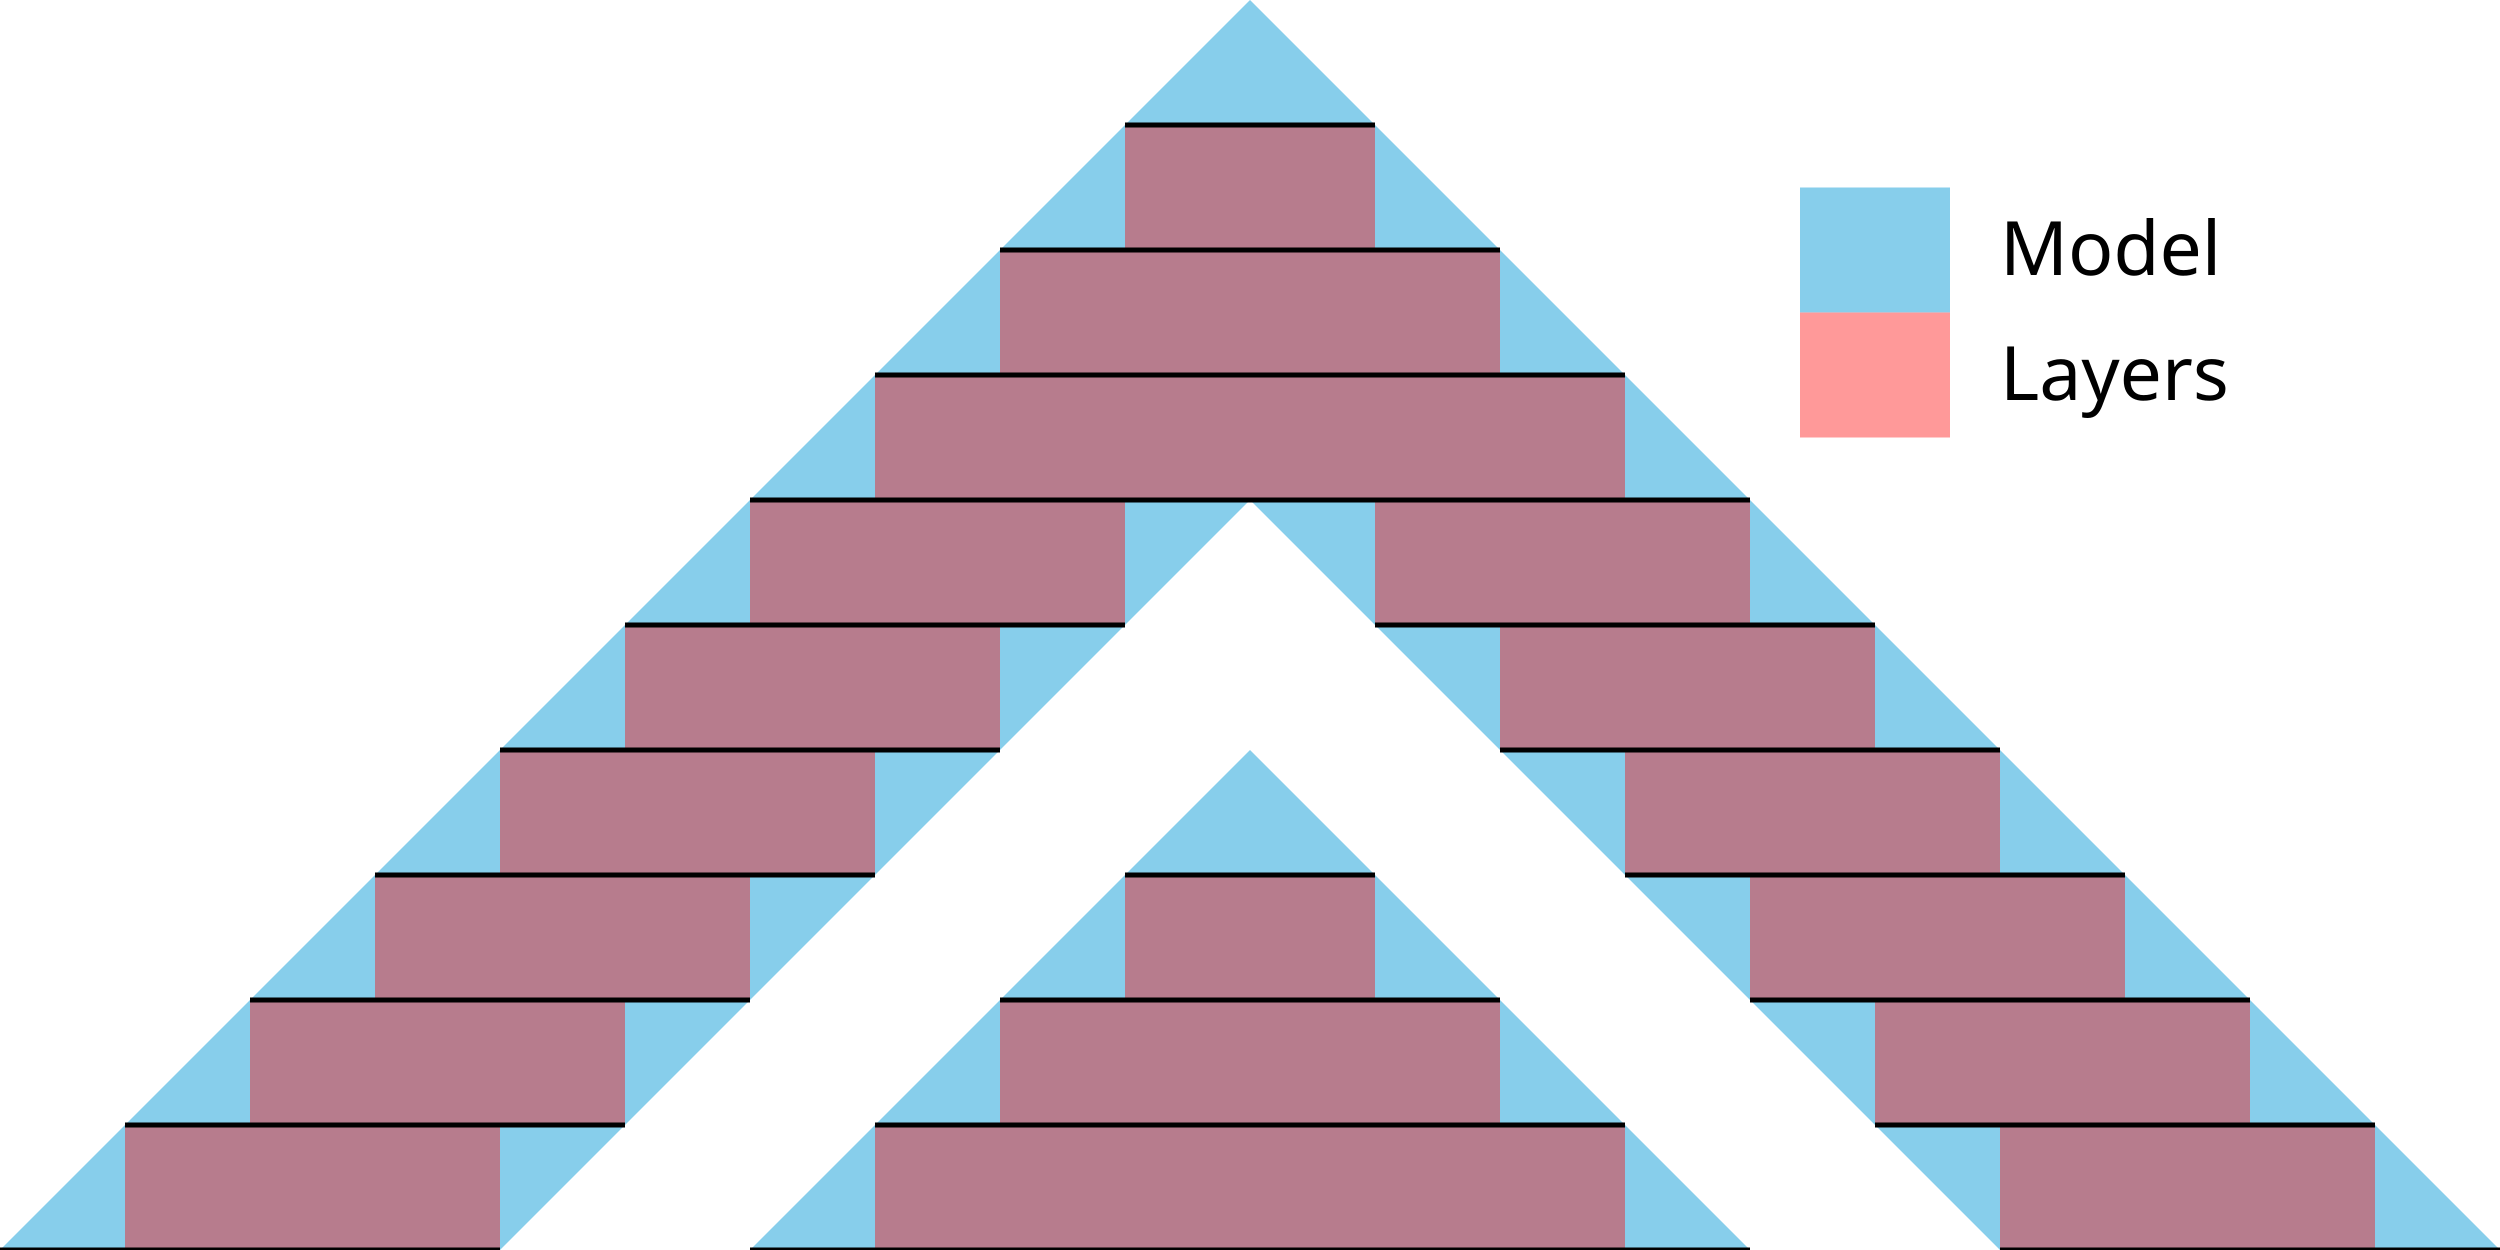
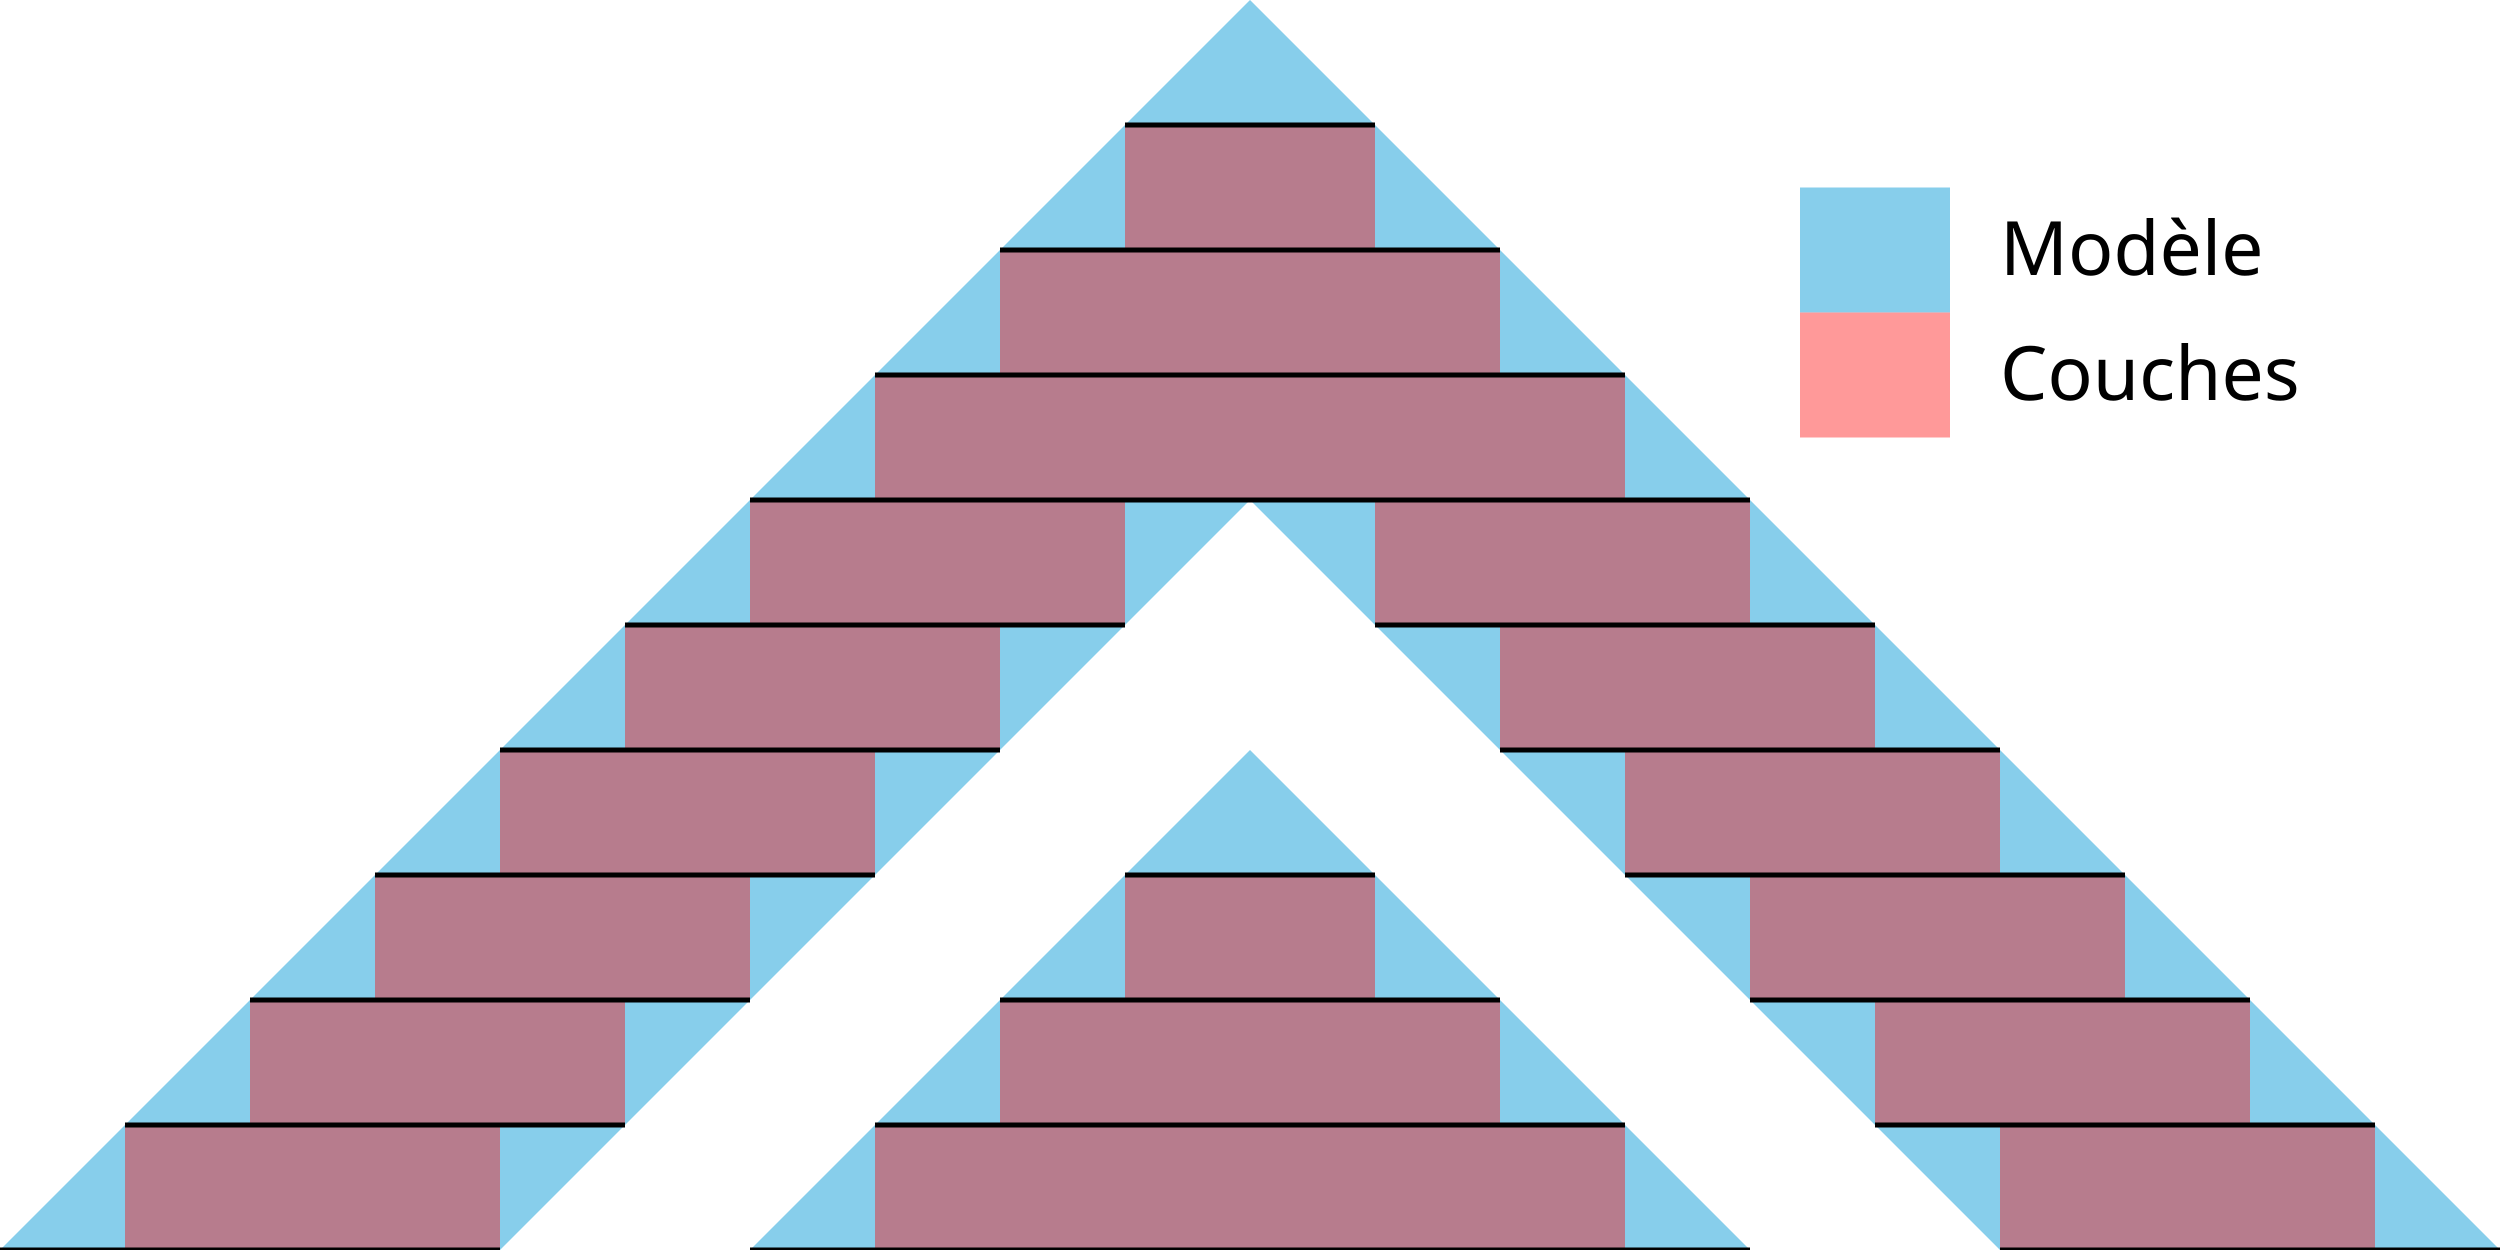
<svg xmlns="http://www.w3.org/2000/svg" width="1000" height="500">
  <polygon fill="skyblue" points="0,500 200,500 500,200 800,500 1000,500 500,0" />
  <polygon fill="skyblue" points="300,500 700,500 500,300" />
  <g stroke="red" stroke-width="50" opacity="0.4">
    <line x1="50" y1="475" x2="200" y2="475" />
    <line x1="100" y1="425" x2="250" y2="425" />
    <line x1="150" y1="375" x2="300" y2="375" />
    <line x1="200" y1="325" x2="350" y2="325" />
    <line x1="250" y1="275" x2="400" y2="275" />
    <line x1="300" y1="225" x2="450" y2="225" />
    <line x1="350" y1="175" x2="650" y2="175" />
    <line x1="400" y1="125" x2="600" y2="125" />
    <line x1="450" y1="75" x2="550" y2="75" />
    <line x1="550" y1="225" x2="700" y2="225" />
    <line x1="600" y1="275" x2="750" y2="275" />
    <line x1="650" y1="325" x2="800" y2="325" />
    <line x1="700" y1="375" x2="850" y2="375" />
    <line x1="750" y1="425" x2="900" y2="425" />
    <line x1="800" y1="475" x2="950" y2="475" />
    <line x1="350" y1="475" x2="650" y2="475" />
    <line x1="400" y1="425" x2="600" y2="425" />
    <line x1="450" y1="375" x2="550" y2="375" />
  </g>
  <g stroke="black" stroke-width="2">
    <line x1="0" y1="500" x2="200" y2="500" />
    <line x1="50" y1="450" x2="250" y2="450" />
    <line x1="100" y1="400" x2="300" y2="400" />
    <line x1="150" y1="350" x2="350" y2="350" />
    <line x1="200" y1="300" x2="400" y2="300" />
    <line x1="250" y1="250" x2="450" y2="250" />
    <line x1="300" y1="200" x2="700" y2="200" />
    <line x1="350" y1="150" x2="650" y2="150" />
    <line x1="400" y1="100" x2="600" y2="100" />
    <line x1="450" y1="50" x2="550" y2="50" />
    <line x1="550" y1="250" x2="750" y2="250" />
    <line x1="600" y1="300" x2="800" y2="300" />
    <line x1="650" y1="350" x2="850" y2="350" />
    <line x1="700" y1="400" x2="900" y2="400" />
    <line x1="750" y1="450" x2="950" y2="450" />
    <line x1="800" y1="500" x2="1000" y2="500" />
    <line x1="300" y1="500" x2="700" y2="500" />
    <line x1="350" y1="450" x2="650" y2="450" />
    <line x1="400" y1="400" x2="600" y2="400" />
    <line x1="450" y1="350" x2="550" y2="350" />
  </g>
  <line stroke="skyblue" stroke-width="50" x1="720" y1="100" x2="780" y2="100" />
  <line stroke="red" stroke-width="50" opacity="0.4" x1="720" y1="150" x2="780" y2="150" />
  <g font-family="sans-serif" font-size="30px">
-     <text x="800" y="110">Model</text>
-     <text x="800" y="160">Layers</text>
+     <text x="800" y="110">Modèle</text>
+     <text x="800" y="160">Couches</text>
  </g>
</svg>
